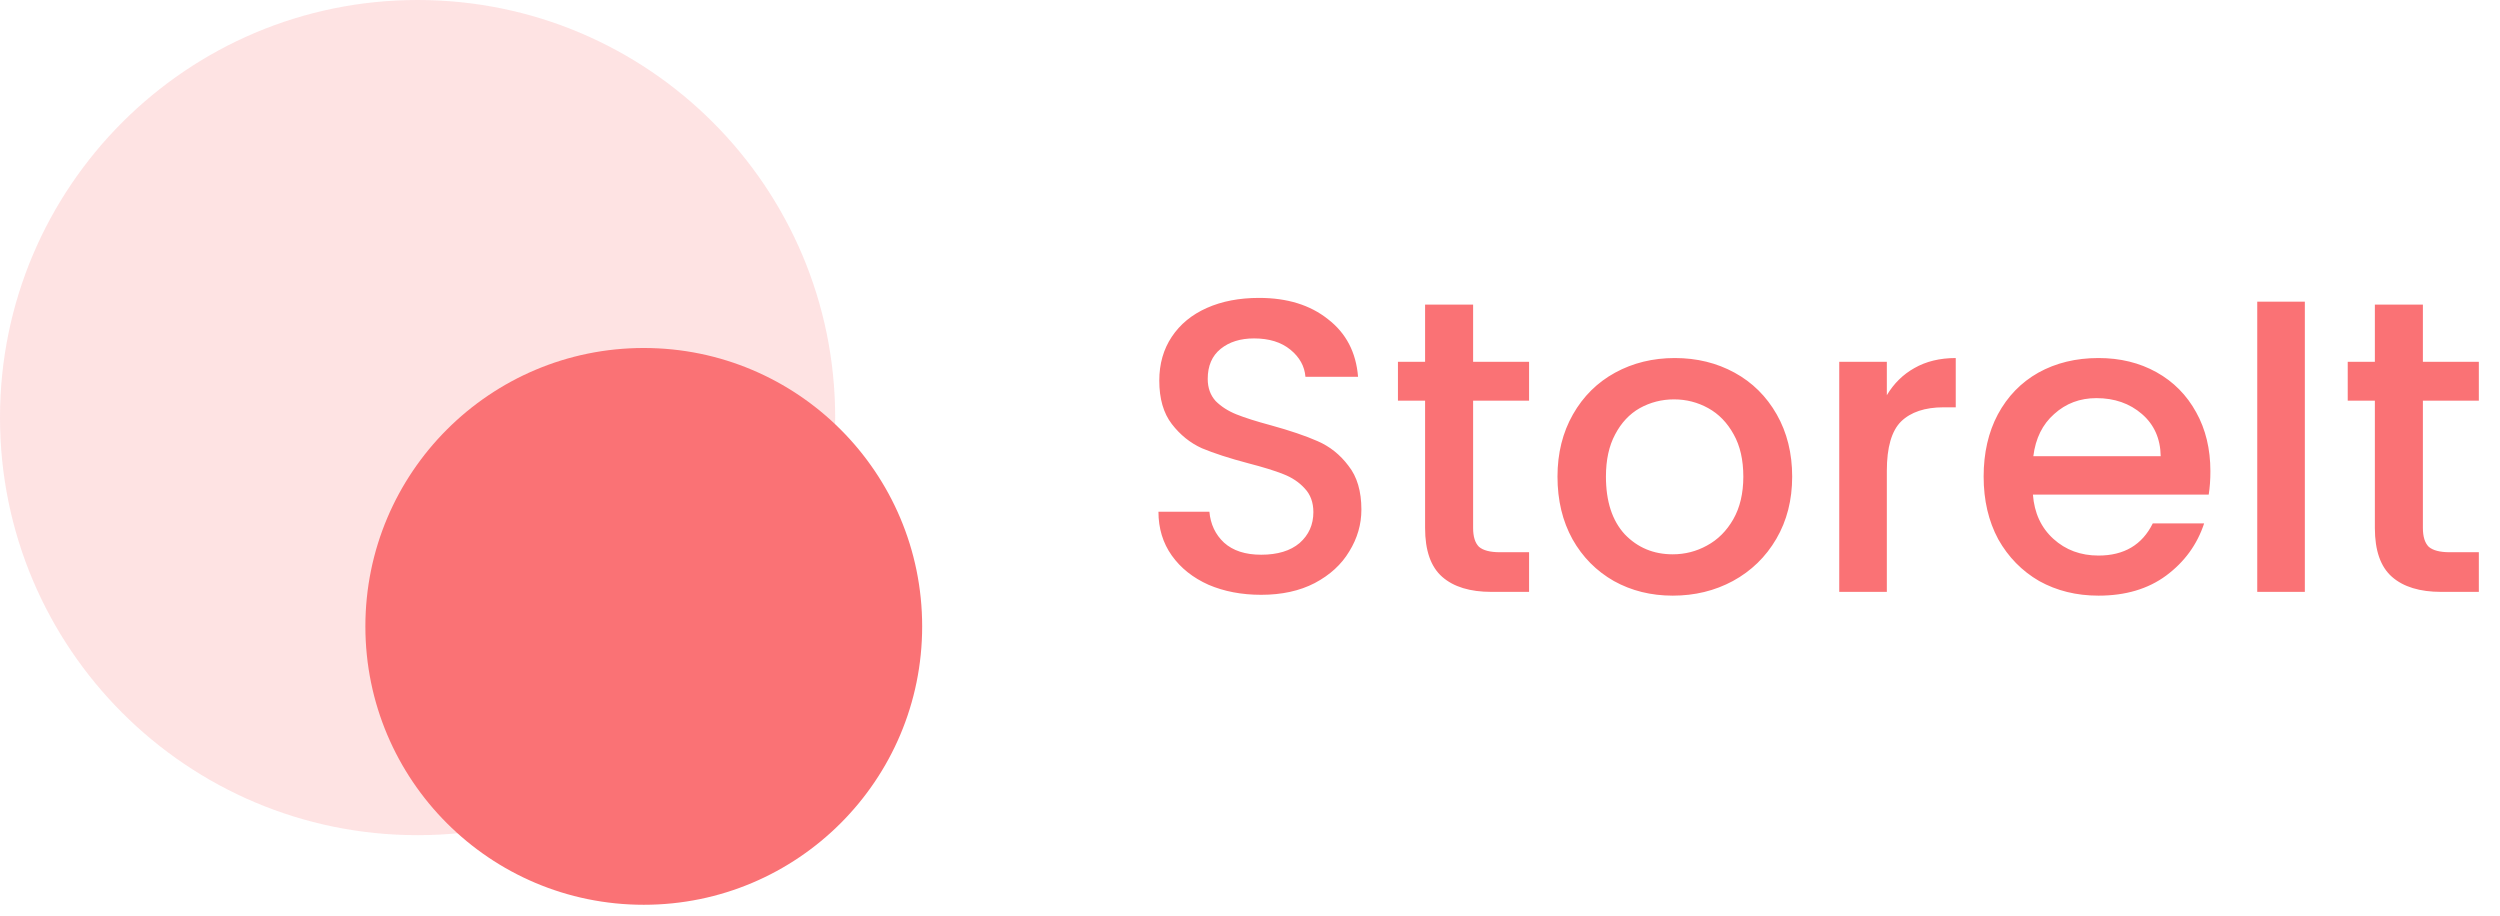
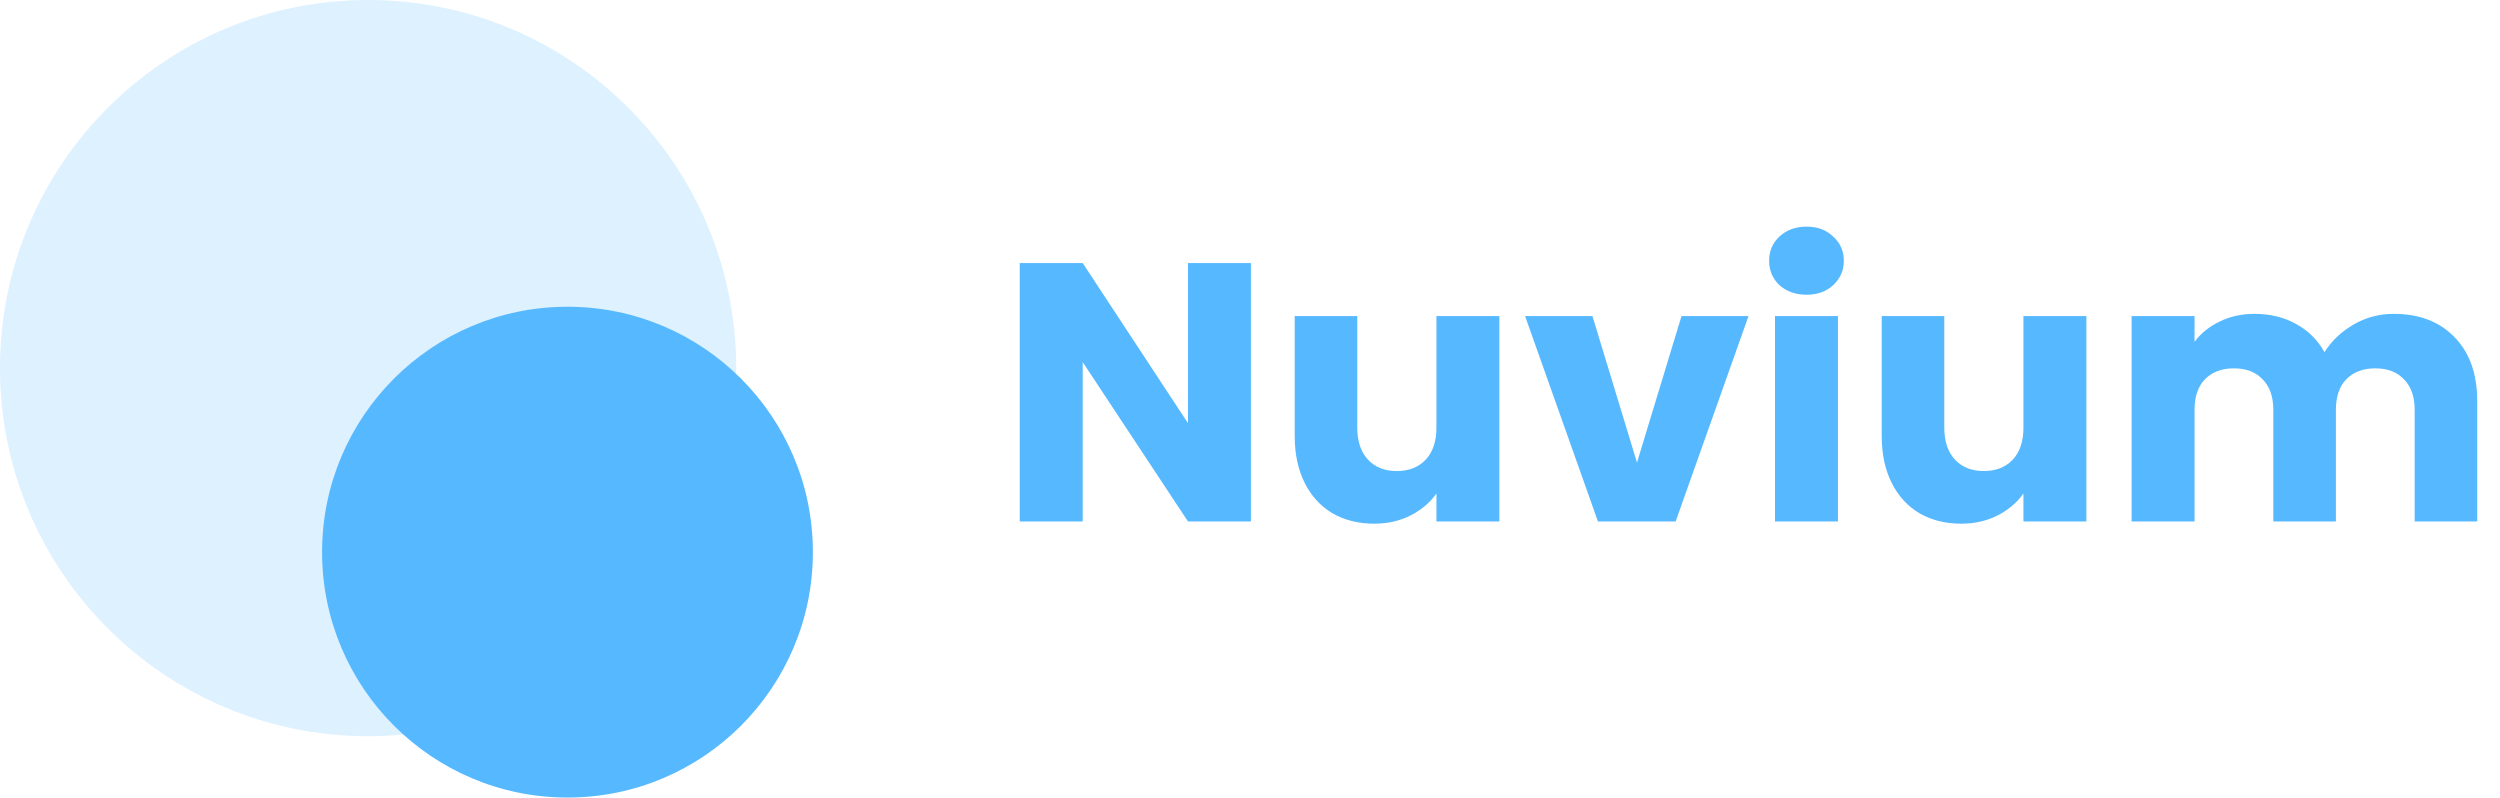
- <svg xmlns="http://www.w3.org/2000/svg" width="224" height="82" viewBox="0 0 224 82" fill="none">
-   <rect opacity="0.2" width="74.832" height="74.832" rx="37.416" fill="#FA7275" />
-   <rect x="32.738" y="31.18" width="49.888" height="49.888" rx="24.944" fill="#FA7275" />
-   <path d="M113.001 53.295C111.255 53.295 109.684 52.996 108.287 52.397C106.89 51.773 105.793 50.901 104.994 49.778C104.196 48.656 103.797 47.346 103.797 45.849H108.362C108.462 46.972 108.898 47.895 109.671 48.618C110.47 49.342 111.58 49.703 113.001 49.703C114.473 49.703 115.621 49.354 116.444 48.656C117.267 47.932 117.678 47.009 117.678 45.887C117.678 45.014 117.417 44.303 116.893 43.754C116.394 43.205 115.758 42.781 114.985 42.482C114.236 42.182 113.189 41.858 111.842 41.509C110.145 41.06 108.761 40.611 107.688 40.162C106.641 39.688 105.743 38.965 104.994 37.992C104.246 37.019 103.872 35.722 103.872 34.101C103.872 32.604 104.246 31.294 104.994 30.172C105.743 29.049 106.79 28.189 108.137 27.59C109.484 26.992 111.043 26.692 112.814 26.692C115.334 26.692 117.392 27.328 118.988 28.601C120.609 29.848 121.507 31.569 121.682 33.764H116.968C116.893 32.816 116.444 32.005 115.621 31.332C114.797 30.658 113.712 30.322 112.365 30.322C111.143 30.322 110.145 30.633 109.372 31.257C108.599 31.881 108.212 32.779 108.212 33.951C108.212 34.749 108.449 35.41 108.923 35.934C109.422 36.433 110.046 36.832 110.794 37.131C111.542 37.431 112.565 37.755 113.862 38.104C115.583 38.578 116.98 39.052 118.053 39.526C119.15 40 120.073 40.736 120.821 41.733C121.595 42.706 121.981 44.016 121.981 45.662C121.981 46.984 121.62 48.231 120.896 49.404C120.198 50.576 119.163 51.524 117.791 52.248C116.444 52.946 114.847 53.295 113.001 53.295ZM131.991 35.897V47.309C131.991 48.082 132.165 48.643 132.515 48.992C132.889 49.316 133.512 49.479 134.385 49.479H137.005V53.033H133.637C131.716 53.033 130.245 52.584 129.222 51.686C128.199 50.788 127.688 49.329 127.688 47.309V35.897H125.256V32.417H127.688V27.291H131.991V32.417H137.005V35.897H131.991ZM149.878 53.37C147.933 53.37 146.174 52.933 144.603 52.06C143.031 51.162 141.796 49.915 140.898 48.319C140 46.697 139.551 44.827 139.551 42.706C139.551 40.611 140.013 38.753 140.936 37.131C141.859 35.51 143.118 34.263 144.715 33.39C146.311 32.517 148.095 32.08 150.065 32.08C152.036 32.08 153.819 32.517 155.416 33.39C157.012 34.263 158.272 35.51 159.195 37.131C160.118 38.753 160.579 40.611 160.579 42.706C160.579 44.802 160.105 46.66 159.158 48.281C158.21 49.903 156.913 51.162 155.266 52.06C153.645 52.933 151.849 53.37 149.878 53.37ZM149.878 49.666C150.976 49.666 151.999 49.404 152.946 48.88C153.919 48.356 154.705 47.57 155.304 46.523C155.902 45.475 156.202 44.203 156.202 42.706C156.202 41.21 155.915 39.95 155.341 38.927C154.767 37.88 154.007 37.094 153.059 36.57C152.111 36.046 151.088 35.784 149.991 35.784C148.893 35.784 147.87 36.046 146.922 36.57C145.999 37.094 145.264 37.88 144.715 38.927C144.166 39.95 143.892 41.21 143.892 42.706C143.892 44.926 144.453 46.648 145.575 47.87C146.723 49.067 148.157 49.666 149.878 49.666ZM169.061 35.41C169.685 34.362 170.508 33.552 171.531 32.978C172.578 32.38 173.813 32.08 175.235 32.08V36.495H174.15C172.479 36.495 171.207 36.919 170.334 37.767C169.485 38.615 169.061 40.087 169.061 42.182V53.033H164.796V32.417H169.061V35.41ZM198.051 42.22C198.051 42.993 198.001 43.692 197.901 44.315H182.149C182.274 45.962 182.885 47.284 183.983 48.281C185.08 49.279 186.427 49.778 188.023 49.778C190.318 49.778 191.94 48.818 192.888 46.897H197.49C196.866 48.793 195.731 50.352 194.085 51.574C192.464 52.771 190.443 53.37 188.023 53.37C186.053 53.37 184.282 52.933 182.71 52.06C181.164 51.162 179.942 49.915 179.044 48.319C178.171 46.697 177.734 44.827 177.734 42.706C177.734 40.586 178.158 38.728 179.006 37.131C179.879 35.51 181.089 34.263 182.636 33.39C184.207 32.517 186.003 32.08 188.023 32.08C189.969 32.08 191.703 32.504 193.224 33.352C194.746 34.2 195.931 35.398 196.779 36.944C197.627 38.466 198.051 40.224 198.051 42.22ZM193.598 40.873C193.574 39.301 193.012 38.042 191.915 37.094C190.817 36.146 189.458 35.672 187.836 35.672C186.365 35.672 185.105 36.146 184.057 37.094C183.01 38.017 182.386 39.276 182.187 40.873H193.598ZM206.514 27.029V53.033H202.249V27.029H206.514ZM217.091 35.897V47.309C217.091 48.082 217.265 48.643 217.614 48.992C217.989 49.316 218.612 49.479 219.485 49.479H222.104V53.033H218.737C216.816 53.033 215.344 52.584 214.322 51.686C213.299 50.788 212.788 49.329 212.788 47.309V35.897H210.356V32.417H212.788V27.291H217.091V32.417H222.104V35.897H217.091Z" fill="#FA7275" />
+ <svg xmlns="http://www.w3.org/2000/svg" width="163" height="52" viewBox="0 0 163 52" fill="none">
+   <path d="M81.56 34H77.456L70.592 23.608V34H66.488V17.152H70.592L77.456 27.592V17.152H81.56V34ZM97.759 20.608V34H93.655V32.176C93.239 32.768 92.671 33.248 91.951 33.616C91.247 33.968 90.463 34.144 89.599 34.144C88.575 34.144 87.671 33.92 86.887 33.472C86.103 33.008 85.495 32.344 85.063 31.48C84.631 30.616 84.415 29.6 84.415 28.432V20.608H88.495V27.88C88.495 28.776 88.727 29.472 89.191 29.968C89.655 30.464 90.279 30.712 91.063 30.712C91.863 30.712 92.495 30.464 92.959 29.968C93.423 29.472 93.655 28.776 93.655 27.88V20.608H97.759ZM106.731 30.16L109.635 20.608H114.003L109.251 34H104.187L99.435 20.608H103.827L106.731 30.16ZM117.794 19.216C117.074 19.216 116.482 19.008 116.018 18.592C115.57 18.16 115.346 17.632 115.346 17.008C115.346 16.368 115.57 15.84 116.018 15.424C116.482 14.992 117.074 14.776 117.794 14.776C118.498 14.776 119.074 14.992 119.522 15.424C119.986 15.84 120.218 16.368 120.218 17.008C120.218 17.632 119.986 18.16 119.522 18.592C119.074 19.008 118.498 19.216 117.794 19.216ZM119.834 20.608V34H115.73V20.608H119.834ZM136.032 20.608V34H131.928V32.176C131.512 32.768 130.944 33.248 130.224 33.616C129.52 33.968 128.736 34.144 127.872 34.144C126.848 34.144 125.944 33.92 125.16 33.472C124.376 33.008 123.768 32.344 123.336 31.48C122.904 30.616 122.688 29.6 122.688 28.432V20.608H126.768V27.88C126.768 28.776 127 29.472 127.464 29.968C127.928 30.464 128.552 30.712 129.336 30.712C130.136 30.712 130.768 30.464 131.232 29.968C131.696 29.472 131.928 28.776 131.928 27.88V20.608H136.032ZM156.068 20.464C157.732 20.464 159.052 20.968 160.028 21.976C161.02 22.984 161.516 24.384 161.516 26.176V34H157.436V26.728C157.436 25.864 157.204 25.2 156.74 24.736C156.292 24.256 155.668 24.016 154.868 24.016C154.068 24.016 153.436 24.256 152.972 24.736C152.524 25.2 152.3 25.864 152.3 26.728V34H148.22V26.728C148.22 25.864 147.988 25.2 147.524 24.736C147.076 24.256 146.452 24.016 145.652 24.016C144.852 24.016 144.22 24.256 143.756 24.736C143.308 25.2 143.084 25.864 143.084 26.728V34H138.98V20.608H143.084V22.288C143.5 21.728 144.044 21.288 144.716 20.968C145.388 20.632 146.148 20.464 146.996 20.464C148.004 20.464 148.9 20.68 149.684 21.112C150.484 21.544 151.108 22.16 151.556 22.96C152.02 22.224 152.652 21.624 153.452 21.16C154.252 20.696 155.124 20.464 156.068 20.464Z" fill="#56B8FF" />
+   <rect opacity="0.2" width="48" height="48" rx="24" fill="#56B8FF" />
+   <rect x="21" y="20" width="32" height="32" rx="16" fill="#56B8FF" />
</svg>
